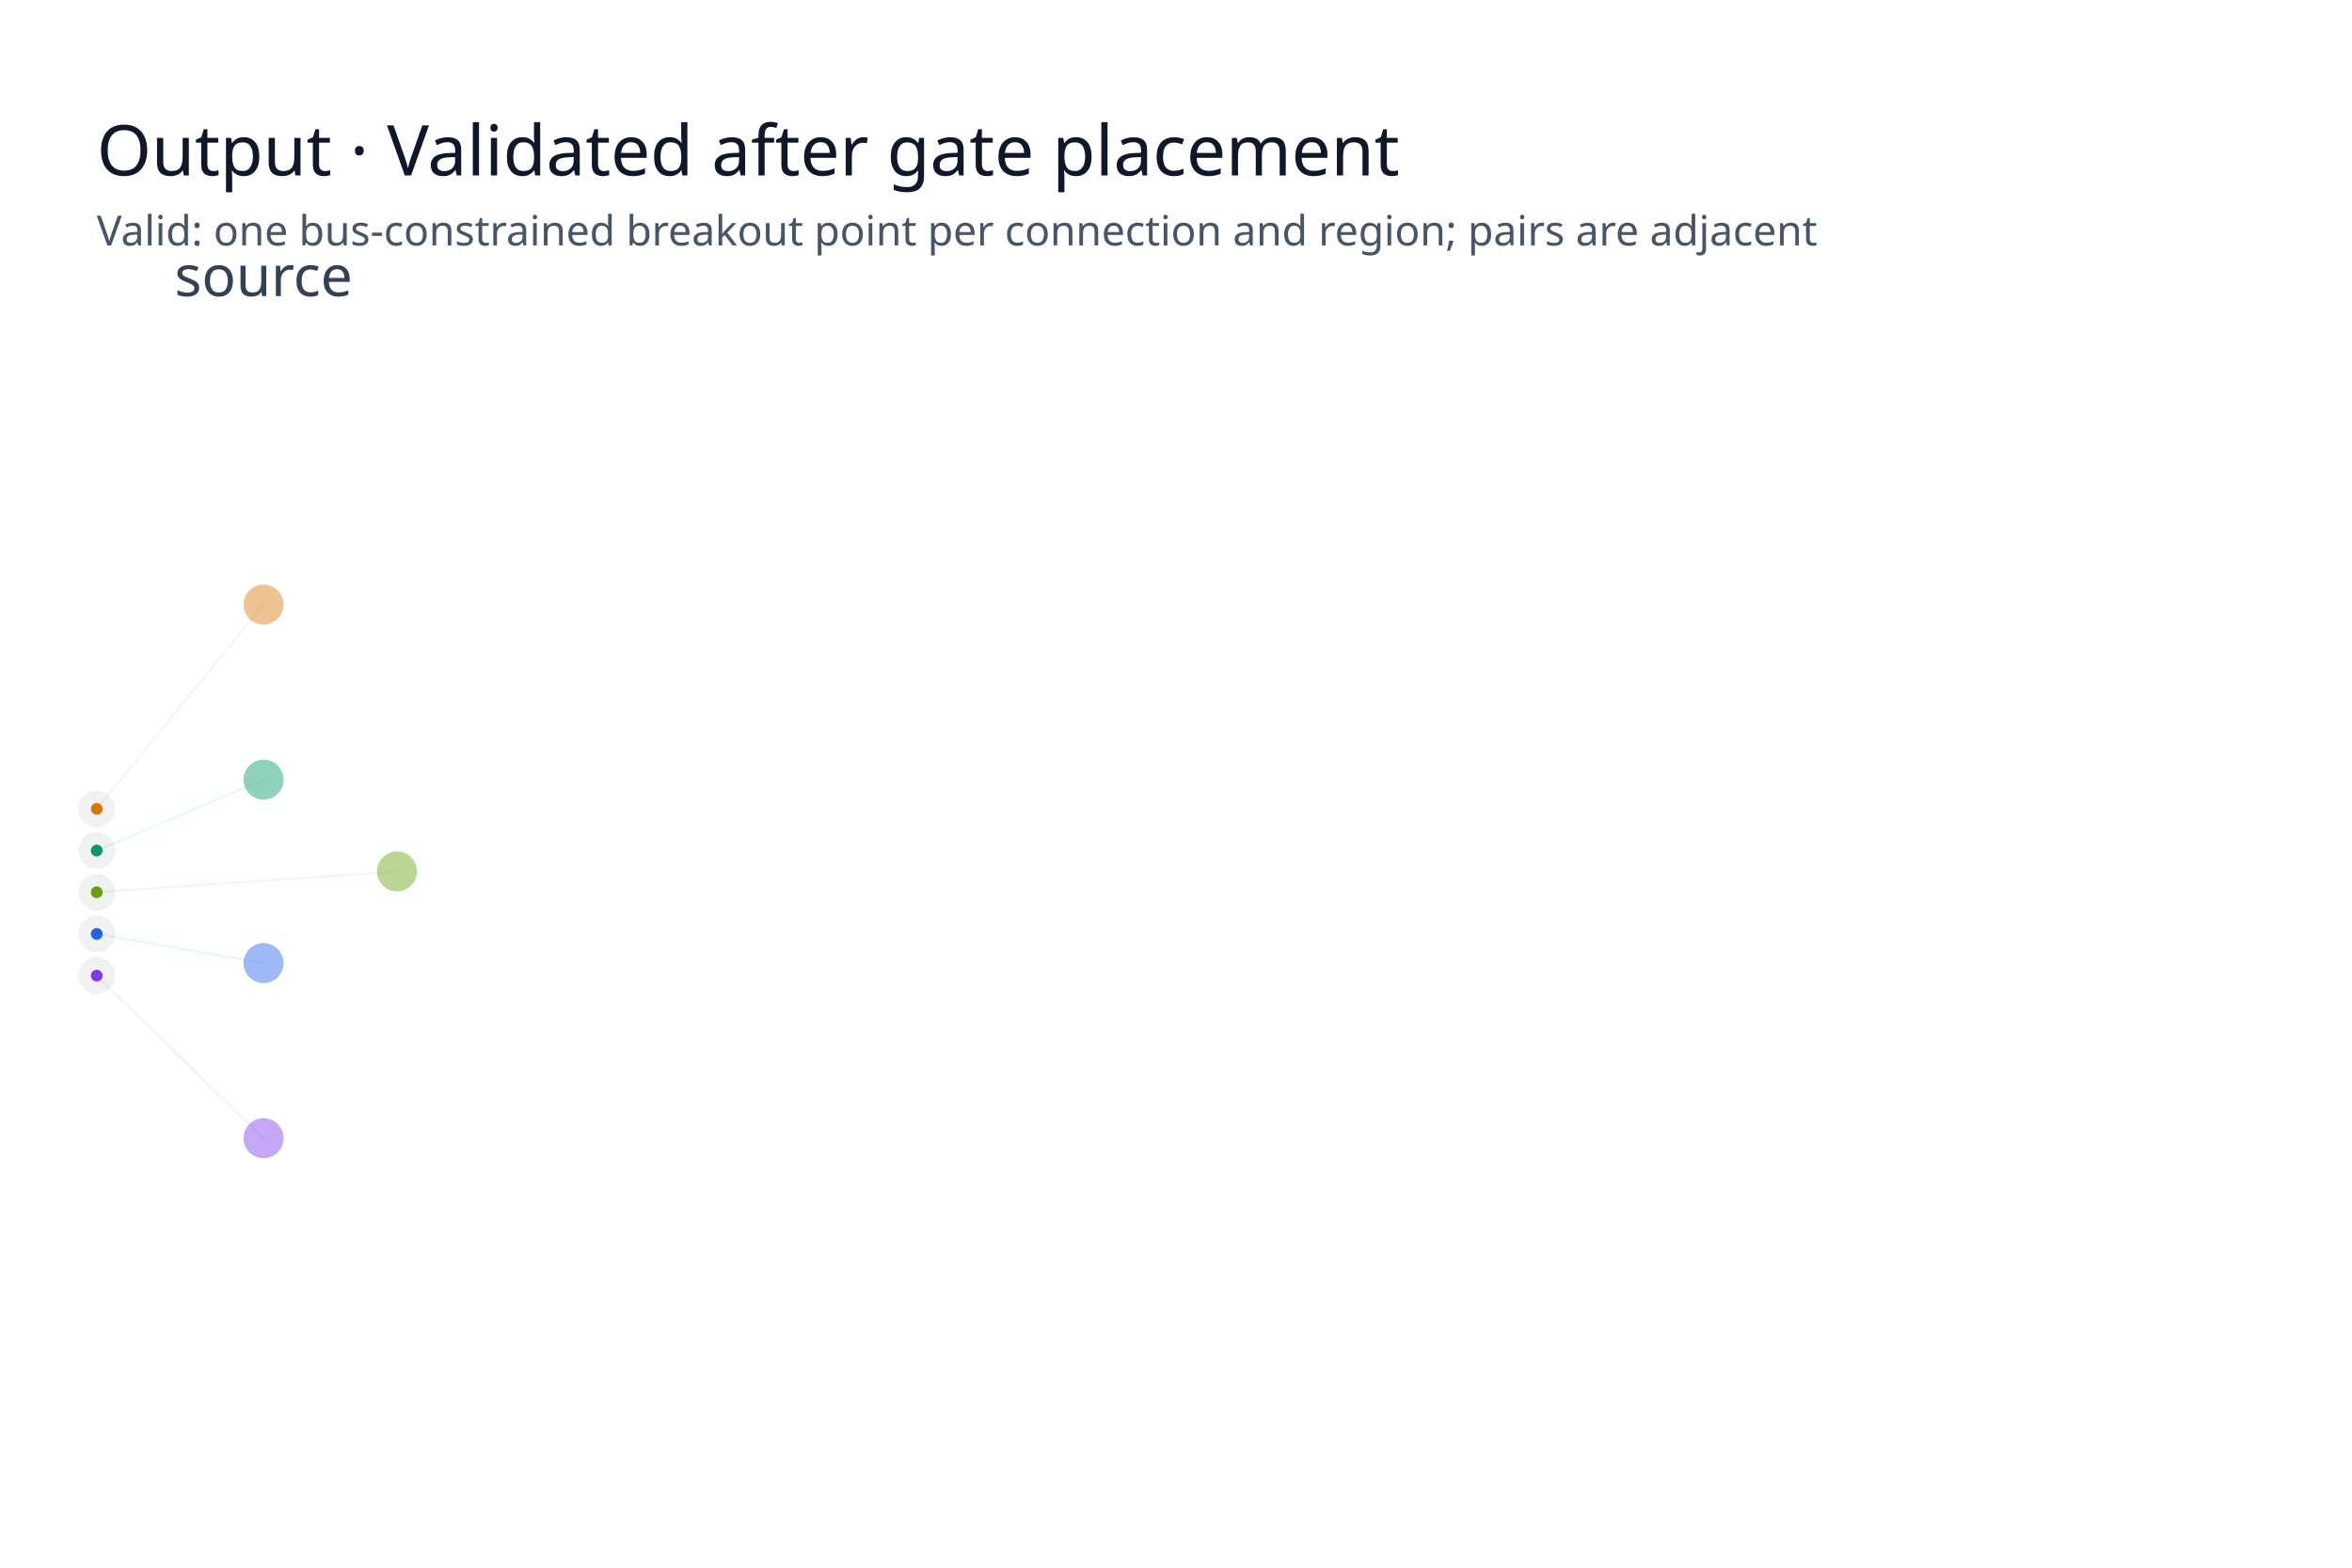
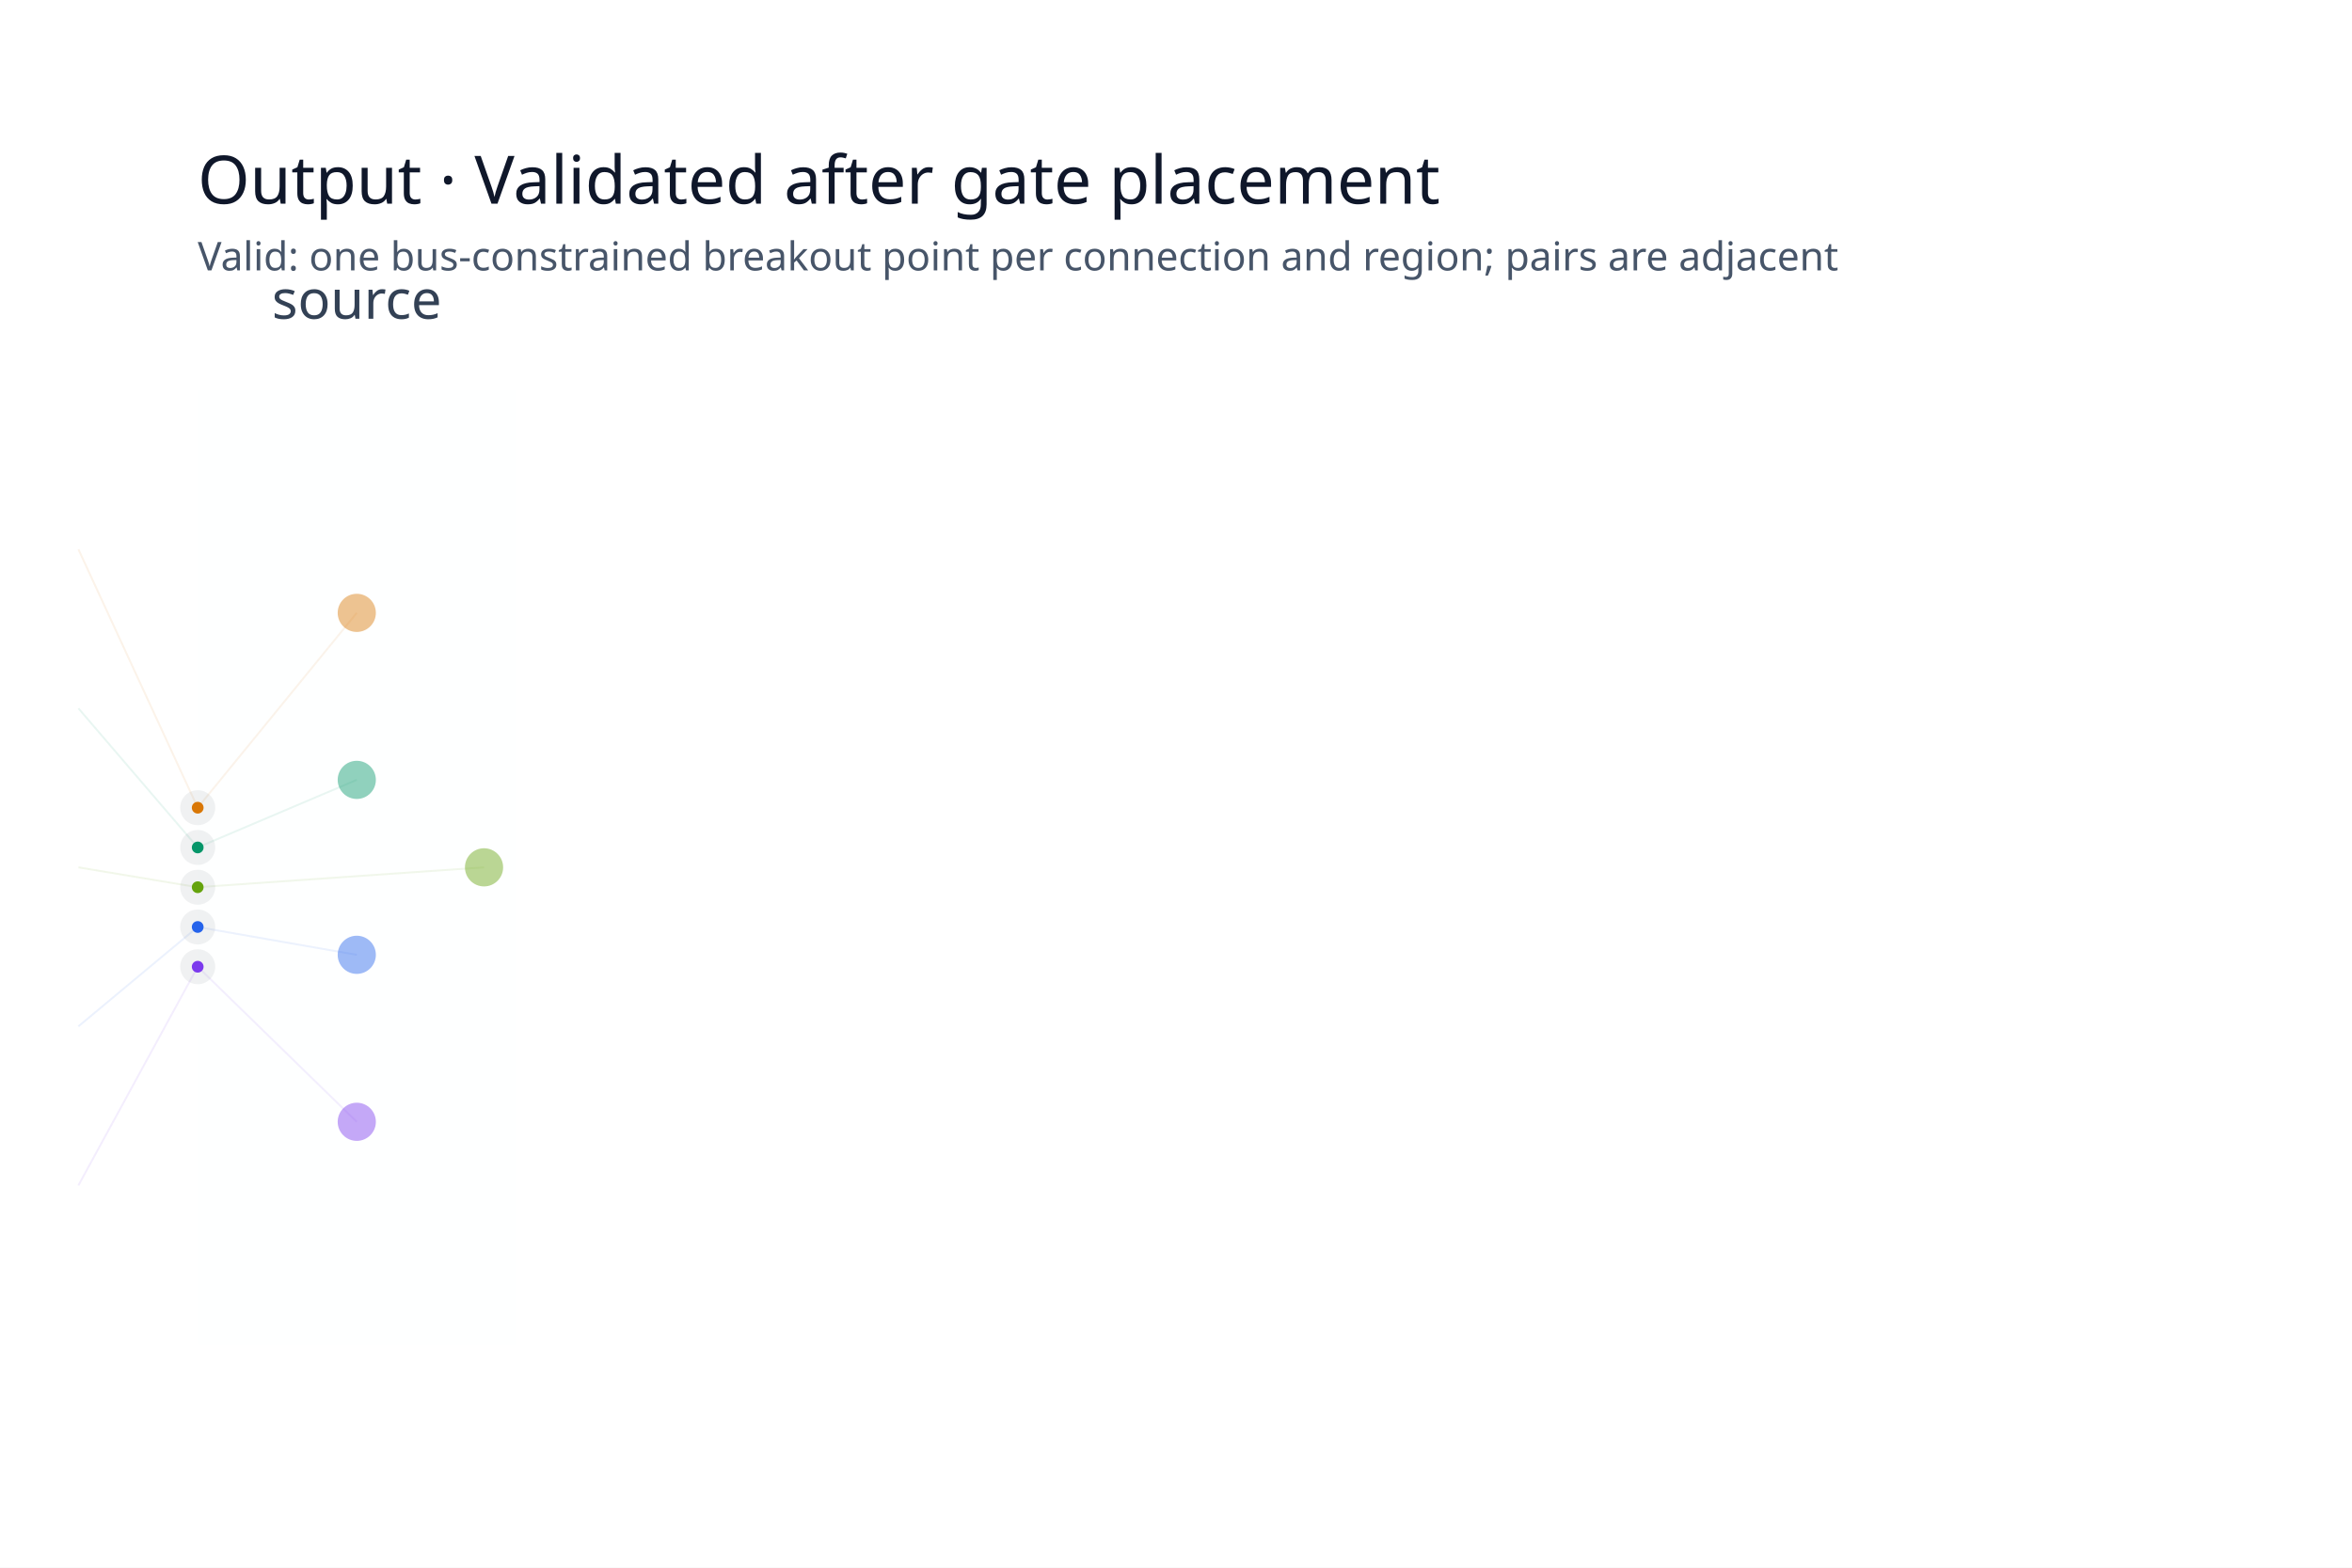
<svg xmlns="http://www.w3.org/2000/svg" width="1200" height="800" viewBox="0 0 1200 800">
  <rect width="100%" height="100%" fill="#ffffff" />
  <g>
-     <polyline data-points="-6,-1.6 -7,-0.625" data-type="line" data-label="" points="134.468,580.851 49.362,497.872" fill="none" stroke="#7c3aed55" stroke-linejoin="round" stroke-width="1.021" stroke-dasharray="0.025 0.07" />
+     <polyline data-points="-6,-1.6 -7,-0.625 -7.75,-2" data-type="line" data-label="" points="182.029,572.464 100.87,493.333 40,604.928" fill="none" stroke="#7c3aed55" stroke-linejoin="round" stroke-width="0.974" stroke-dasharray="0.025 0.07" />
  </g>
  <g>
-     <polyline data-points="-5.2,0 -7,-0.125" data-type="line" data-label="" points="202.553,444.681 49.362,455.319" fill="none" stroke="#65a30d55" stroke-linejoin="round" stroke-width="1.021" stroke-dasharray="0.025 0.07" />
+     <polyline data-points="-5.2,0 -7,-0.125 -7.75,0" data-type="line" data-label="" points="246.957,442.609 100.87,452.754 40,442.609" fill="none" stroke="#65a30d55" stroke-linejoin="round" stroke-width="0.974" stroke-dasharray="0.025 0.07" />
  </g>
  <g>
-     <polyline data-points="-6,1.6 -7,0.375" data-type="line" data-label="" points="134.468,308.511 49.362,412.766" fill="none" stroke="#d9770655" stroke-linejoin="round" stroke-width="1.021" stroke-dasharray="0.025 0.07" />
+     <polyline data-points="-6,1.6 -7,0.375 -7.75,2" data-type="line" data-label="" points="182.029,312.754 100.87,412.174 40,280.29" fill="none" stroke="#d9770655" stroke-linejoin="round" stroke-width="0.974" stroke-dasharray="0.025 0.07" />
  </g>
  <g>
-     <polyline data-points="-6,-0.55 -7,-0.375" data-type="line" data-label="" points="134.468,491.489 49.362,476.596" fill="none" stroke="#2563eb55" stroke-linejoin="round" stroke-width="1.021" stroke-dasharray="0.025 0.07" />
+     <polyline data-points="-6,-0.55 -7,-0.375 -7.75,-1" data-type="line" data-label="" points="182.029,487.246 100.87,473.043 40,523.768" fill="none" stroke="#2563eb55" stroke-linejoin="round" stroke-width="0.974" stroke-dasharray="0.025 0.07" />
  </g>
  <g>
-     <polyline data-points="-6,0.55 -7,0.125" data-type="line" data-label="" points="134.468,397.872 49.362,434.043" fill="none" stroke="#05966955" stroke-linejoin="round" stroke-width="1.021" stroke-dasharray="0.025 0.07" />
+     <polyline data-points="-6,0.55 -7,0.125 -7.75,1" data-type="line" data-label="" points="182.029,397.971 100.87,432.464 40,361.449" fill="none" stroke="#05966955" stroke-linejoin="round" stroke-width="0.974" stroke-dasharray="0.025 0.07" />
  </g>
  <g>
-     <rect data-type="rect" data-label="" data-x="-6" data-y="0" x="49.362" y="189.362" width="170.213" height="510.638" fill="rgba(226, 232, 240, 0.035)" stroke="rgba(71, 85, 105, 0.55)" stroke-width="0.012" />
+     <rect data-type="rect" data-label="" data-x="-6" data-y="0" x="100.87" y="199.13" width="162.319" height="486.957" fill="rgba(226, 232, 240, 0.035)" stroke="rgba(71, 85, 105, 0.55)" stroke-width="0.012" />
  </g>
-   <circle data-type="circle" data-label="" data-x="-5.2" data-y="0" cx="202.553" cy="444.681" r="10.213" fill="#65a30d70" stroke="#65a30d" stroke-width="0.012" />
-   <circle data-type="circle" data-label="" data-x="-6" data-y="-0.55" cx="134.468" cy="491.489" r="10.213" fill="#2563eb70" stroke="#2563eb" stroke-width="0.012" />
-   <circle data-type="circle" data-label="" data-x="-6" data-y="0.55" cx="134.468" cy="397.872" r="10.213" fill="#05966970" stroke="#059669" stroke-width="0.012" />
-   <circle data-type="circle" data-label="" data-x="-6" data-y="1.6" cx="134.468" cy="308.511" r="10.213" fill="#d9770670" stroke="#d97706" stroke-width="0.012" />
-   <circle data-type="circle" data-label="" data-x="-6" data-y="-1.6" cx="134.468" cy="580.851" r="10.213" fill="#7c3aed70" stroke="#7c3aed" stroke-width="0.012" />
-   <circle data-type="circle" data-label="" data-x="-7" data-y="-0.625" cx="49.362" cy="497.872" r="9.362" fill="rgba(15, 23, 42, 0.06)" stroke="#475569" stroke-width="0.012" />
-   <circle data-type="circle" data-label="" data-x="-7" data-y="-0.125" cx="49.362" cy="455.319" r="9.362" fill="rgba(15, 23, 42, 0.06)" stroke="#475569" stroke-width="0.012" />
-   <circle data-type="circle" data-label="" data-x="-7" data-y="0.375" cx="49.362" cy="412.766" r="9.362" fill="rgba(15, 23, 42, 0.06)" stroke="#475569" stroke-width="0.012" />
-   <circle data-type="circle" data-label="" data-x="-7" data-y="-0.375" cx="49.362" cy="476.596" r="9.362" fill="rgba(15, 23, 42, 0.06)" stroke="#475569" stroke-width="0.012" />
-   <circle data-type="circle" data-label="" data-x="-7" data-y="0.125" cx="49.362" cy="434.043" r="9.362" fill="rgba(15, 23, 42, 0.06)" stroke="#475569" stroke-width="0.012" />
-   <text data-type="text" data-label="source" data-x="-6" data-y="3.35" x="134.468" y="159.574" fill="#334155" font-size="28.936" font-family="sans-serif" text-anchor="middle" dominant-baseline="text-after-edge">source</text>
-   <text data-type="text" data-label="Output · Validated after gate placement" data-x="-7" data-y="4.05" x="49.362" y="100" fill="#0f172a" font-size="35.745" font-family="sans-serif" text-anchor="start" dominant-baseline="text-after-edge">Output · Validated after gate placement</text>
-   <text data-type="text" data-label="Valid: one bus-constrained breakout point per connection and region; pairs are adjacent" data-x="-7" data-y="3.68" x="49.362" y="131.489" fill="#475569" font-size="21.277" font-family="sans-serif" text-anchor="start" dominant-baseline="text-after-edge">Valid: one bus-constrained breakout point per connection and region; pairs are adjacent</text>
+   <circle data-type="circle" data-label="" data-x="-5.2" data-y="0" cx="246.957" cy="442.609" r="9.739" fill="#65a30d70" stroke="#65a30d" stroke-width="0.012" />
+   <circle data-type="circle" data-label="" data-x="-6" data-y="-0.55" cx="182.029" cy="487.246" r="9.739" fill="#2563eb70" stroke="#2563eb" stroke-width="0.012" />
+   <circle data-type="circle" data-label="" data-x="-6" data-y="0.55" cx="182.029" cy="397.971" r="9.739" fill="#05966970" stroke="#059669" stroke-width="0.012" />
+   <circle data-type="circle" data-label="" data-x="-6" data-y="1.6" cx="182.029" cy="312.754" r="9.739" fill="#d9770670" stroke="#d97706" stroke-width="0.012" />
+   <circle data-type="circle" data-label="" data-x="-6" data-y="-1.6" cx="182.029" cy="572.464" r="9.739" fill="#7c3aed70" stroke="#7c3aed" stroke-width="0.012" />
+   <circle data-type="circle" data-label="" data-x="-7" data-y="-0.625" cx="100.87" cy="493.333" r="8.928" fill="rgba(15, 23, 42, 0.06)" stroke="#475569" stroke-width="0.012" />
+   <circle data-type="circle" data-label="" data-x="-7" data-y="-0.125" cx="100.87" cy="452.754" r="8.928" fill="rgba(15, 23, 42, 0.06)" stroke="#475569" stroke-width="0.012" />
+   <circle data-type="circle" data-label="" data-x="-7" data-y="0.375" cx="100.87" cy="412.174" r="8.928" fill="rgba(15, 23, 42, 0.06)" stroke="#475569" stroke-width="0.012" />
+   <circle data-type="circle" data-label="" data-x="-7" data-y="-0.375" cx="100.87" cy="473.043" r="8.928" fill="rgba(15, 23, 42, 0.06)" stroke="#475569" stroke-width="0.012" />
+   <circle data-type="circle" data-label="" data-x="-7" data-y="0.125" cx="100.87" cy="432.464" r="8.928" fill="rgba(15, 23, 42, 0.06)" stroke="#475569" stroke-width="0.012" />
+   <text data-type="text" data-label="source" data-x="-6" data-y="3.35" x="182.029" y="170.725" fill="#334155" font-size="27.594" font-family="sans-serif" text-anchor="middle" dominant-baseline="text-after-edge">source</text>
+   <text data-type="text" data-label="Output · Validated after gate placement" data-x="-7" data-y="4.05" x="100.87" y="113.913" fill="#0f172a" font-size="34.087" font-family="sans-serif" text-anchor="start" dominant-baseline="text-after-edge">Output · Validated after gate placement</text>
+   <text data-type="text" data-label="Valid: one bus-constrained breakout point per connection and region; pairs are adjacent" data-x="-7" data-y="3.68" x="100.87" y="143.942" fill="#475569" font-size="20.29" font-family="sans-serif" text-anchor="start" dominant-baseline="text-after-edge">Valid: one bus-constrained breakout point per connection and region; pairs are adjacent</text>
  <g>
-     <circle data-type="point" data-label="DATA0 · inner1" data-x="-7" data-y="-0.625" cx="49.362" cy="497.872" r="3" fill="#7c3aed" />
+     <circle data-type="point" data-label="DATA0 · inner1" data-x="-7" data-y="-0.625" cx="100.87" cy="493.333" r="3" fill="#7c3aed" />
  </g>
  <g>
-     <circle data-type="point" data-label="CTRL · inner1" data-x="-7" data-y="-0.125" cx="49.362" cy="455.319" r="3" fill="#65a30d" />
+     <circle data-type="point" data-label="CTRL · inner1" data-x="-7" data-y="-0.125" cx="100.87" cy="452.754" r="3" fill="#65a30d" />
  </g>
  <g>
-     <circle data-type="point" data-label="DATA1 · inner1" data-x="-7" data-y="0.375" cx="49.362" cy="412.766" r="3" fill="#d97706" />
+     <circle data-type="point" data-label="DATA1 · inner1" data-x="-7" data-y="0.375" cx="100.87" cy="412.174" r="3" fill="#d97706" />
  </g>
  <g>
-     <circle data-type="point" data-label="CLK_P · inner2" data-x="-7" data-y="-0.375" cx="49.362" cy="476.596" r="3" fill="#2563eb" />
+     <circle data-type="point" data-label="CLK_P · inner2" data-x="-7" data-y="-0.375" cx="100.87" cy="473.043" r="3" fill="#2563eb" />
  </g>
  <g>
-     <circle data-type="point" data-label="CLK_N · inner2" data-x="-7" data-y="0.125" cx="49.362" cy="434.043" r="3" fill="#059669" />
+     <circle data-type="point" data-label="CLK_N · inner2" data-x="-7" data-y="0.125" cx="100.87" cy="432.464" r="3" fill="#059669" />
  </g>
  <g id="crosshair" style="display: none">
    <line id="crosshair-h" y1="0" y2="800" stroke="#666" stroke-width="0.5" />
    <line id="crosshair-v" x1="0" x2="1200" stroke="#666" stroke-width="0.5" />
    <text id="coordinates" font-family="monospace" font-size="12" fill="#666" />
  </g>
</svg>
